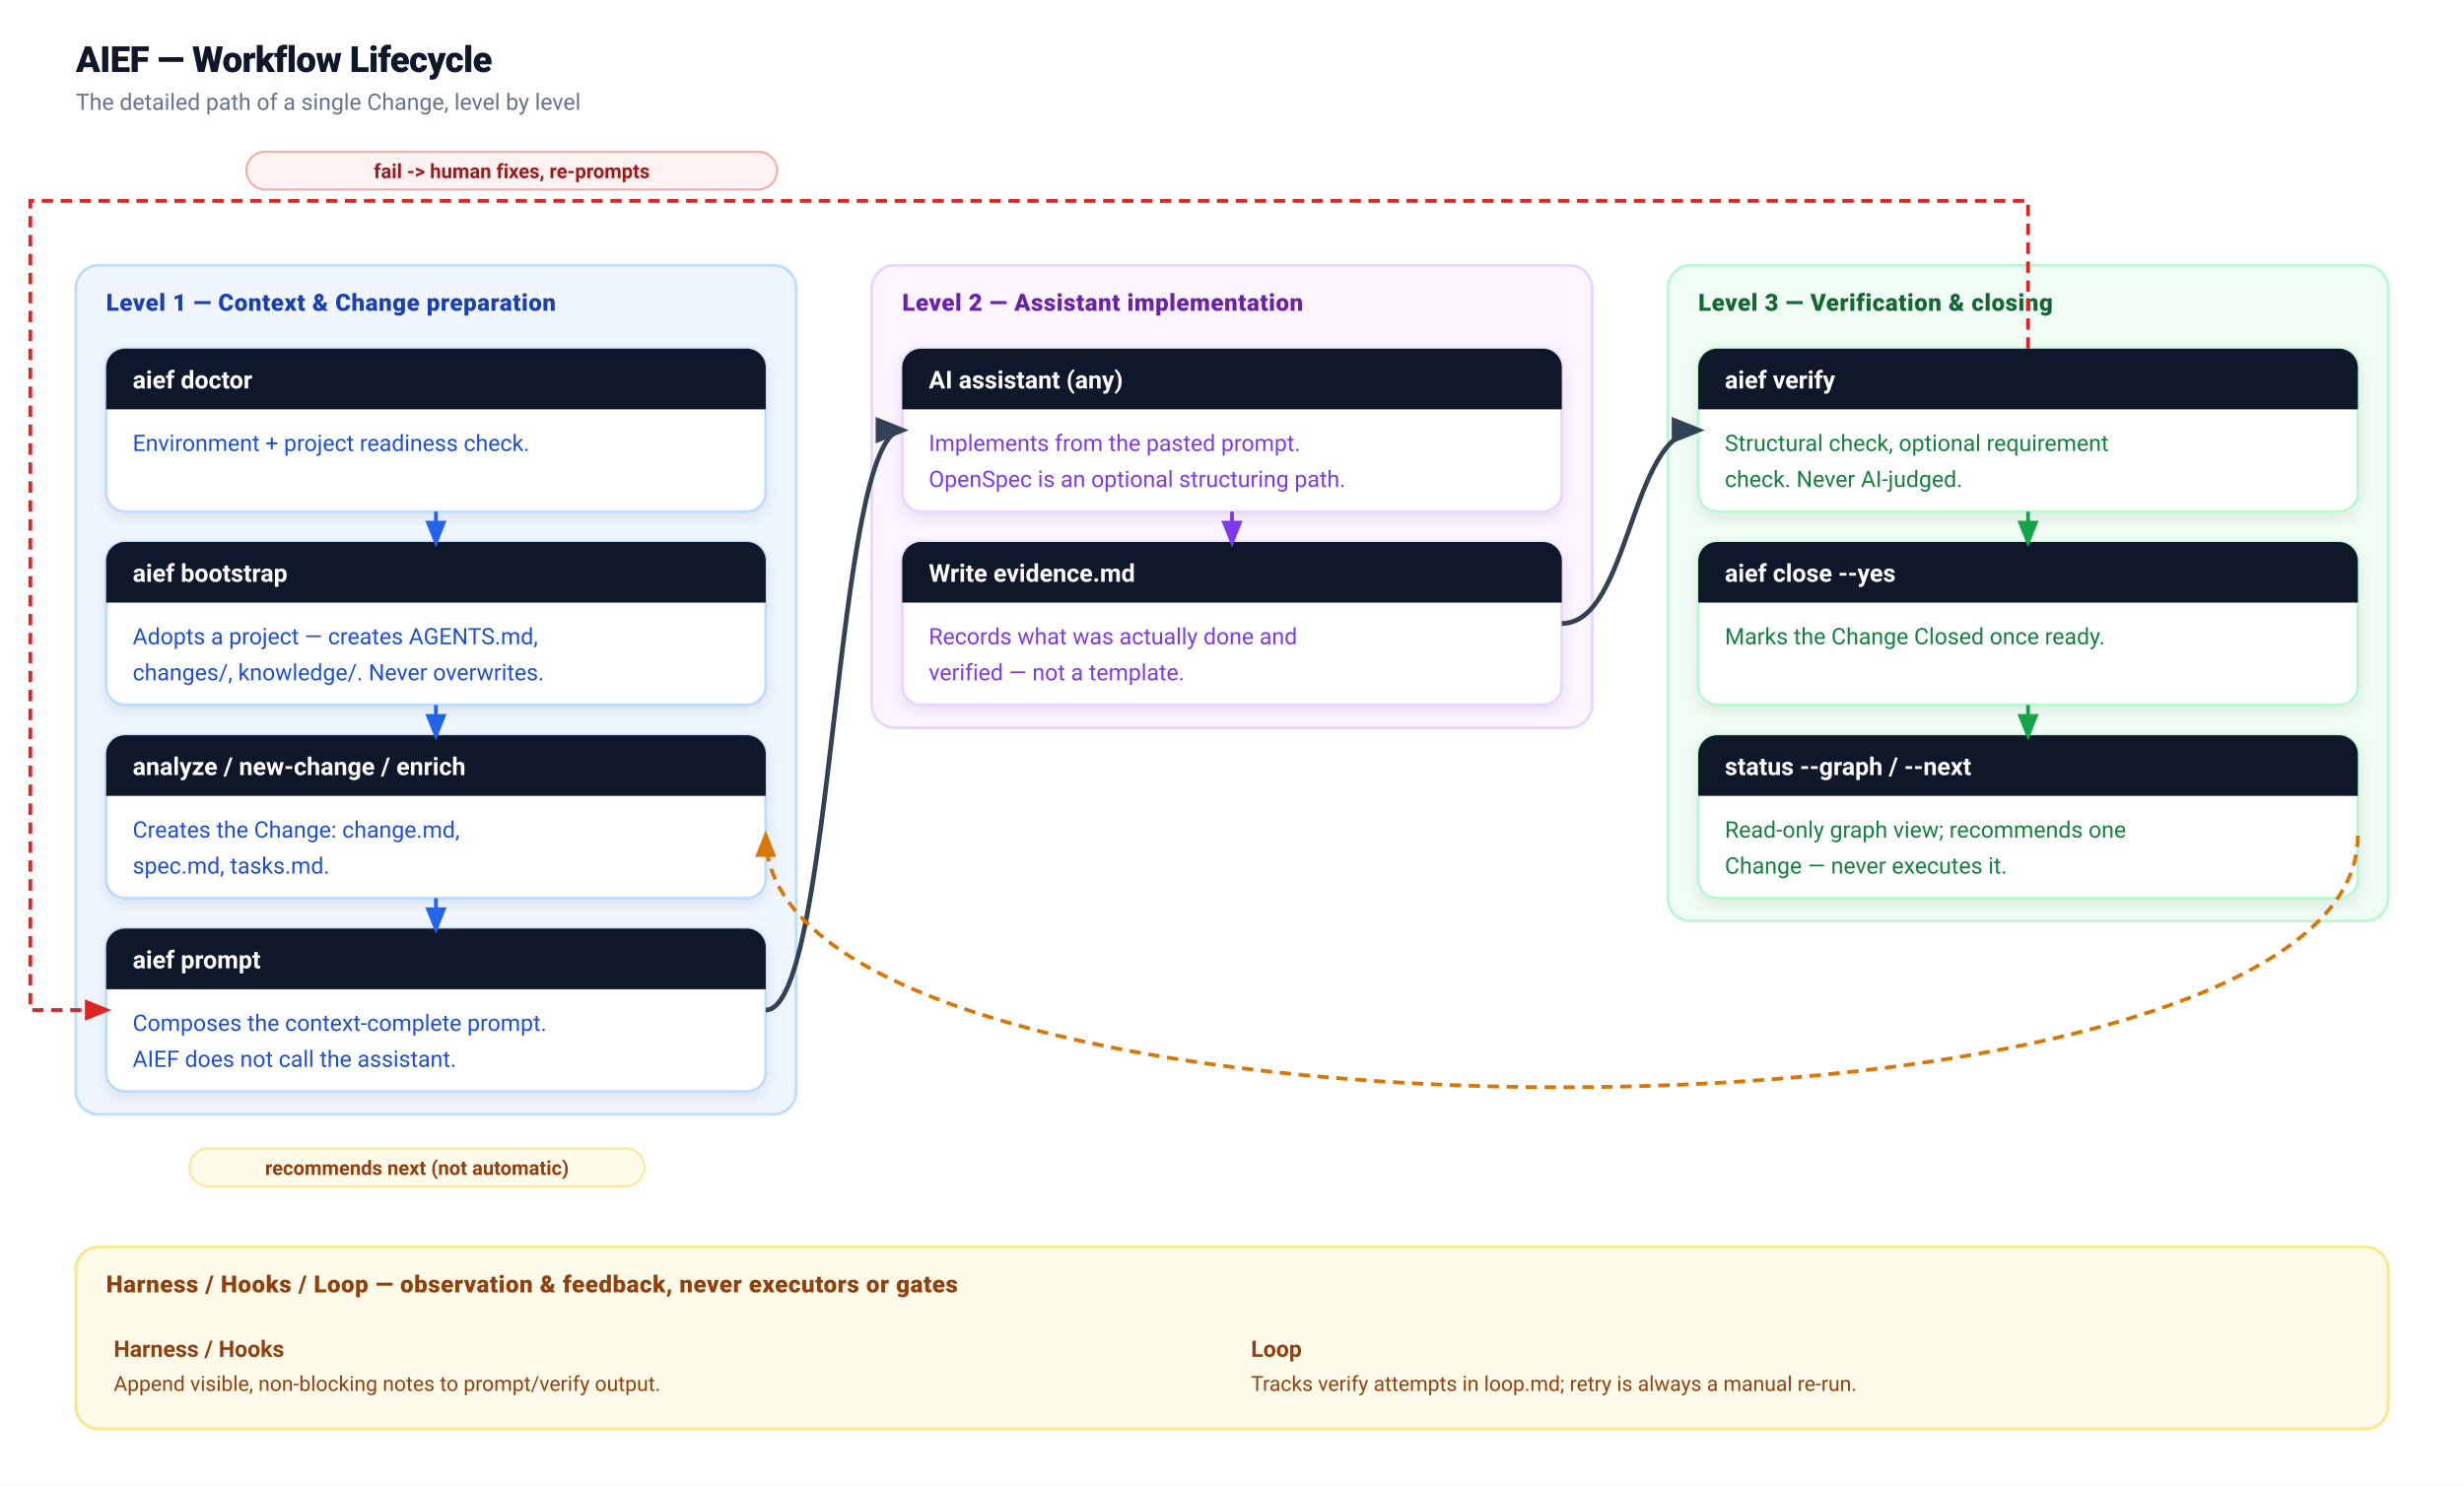
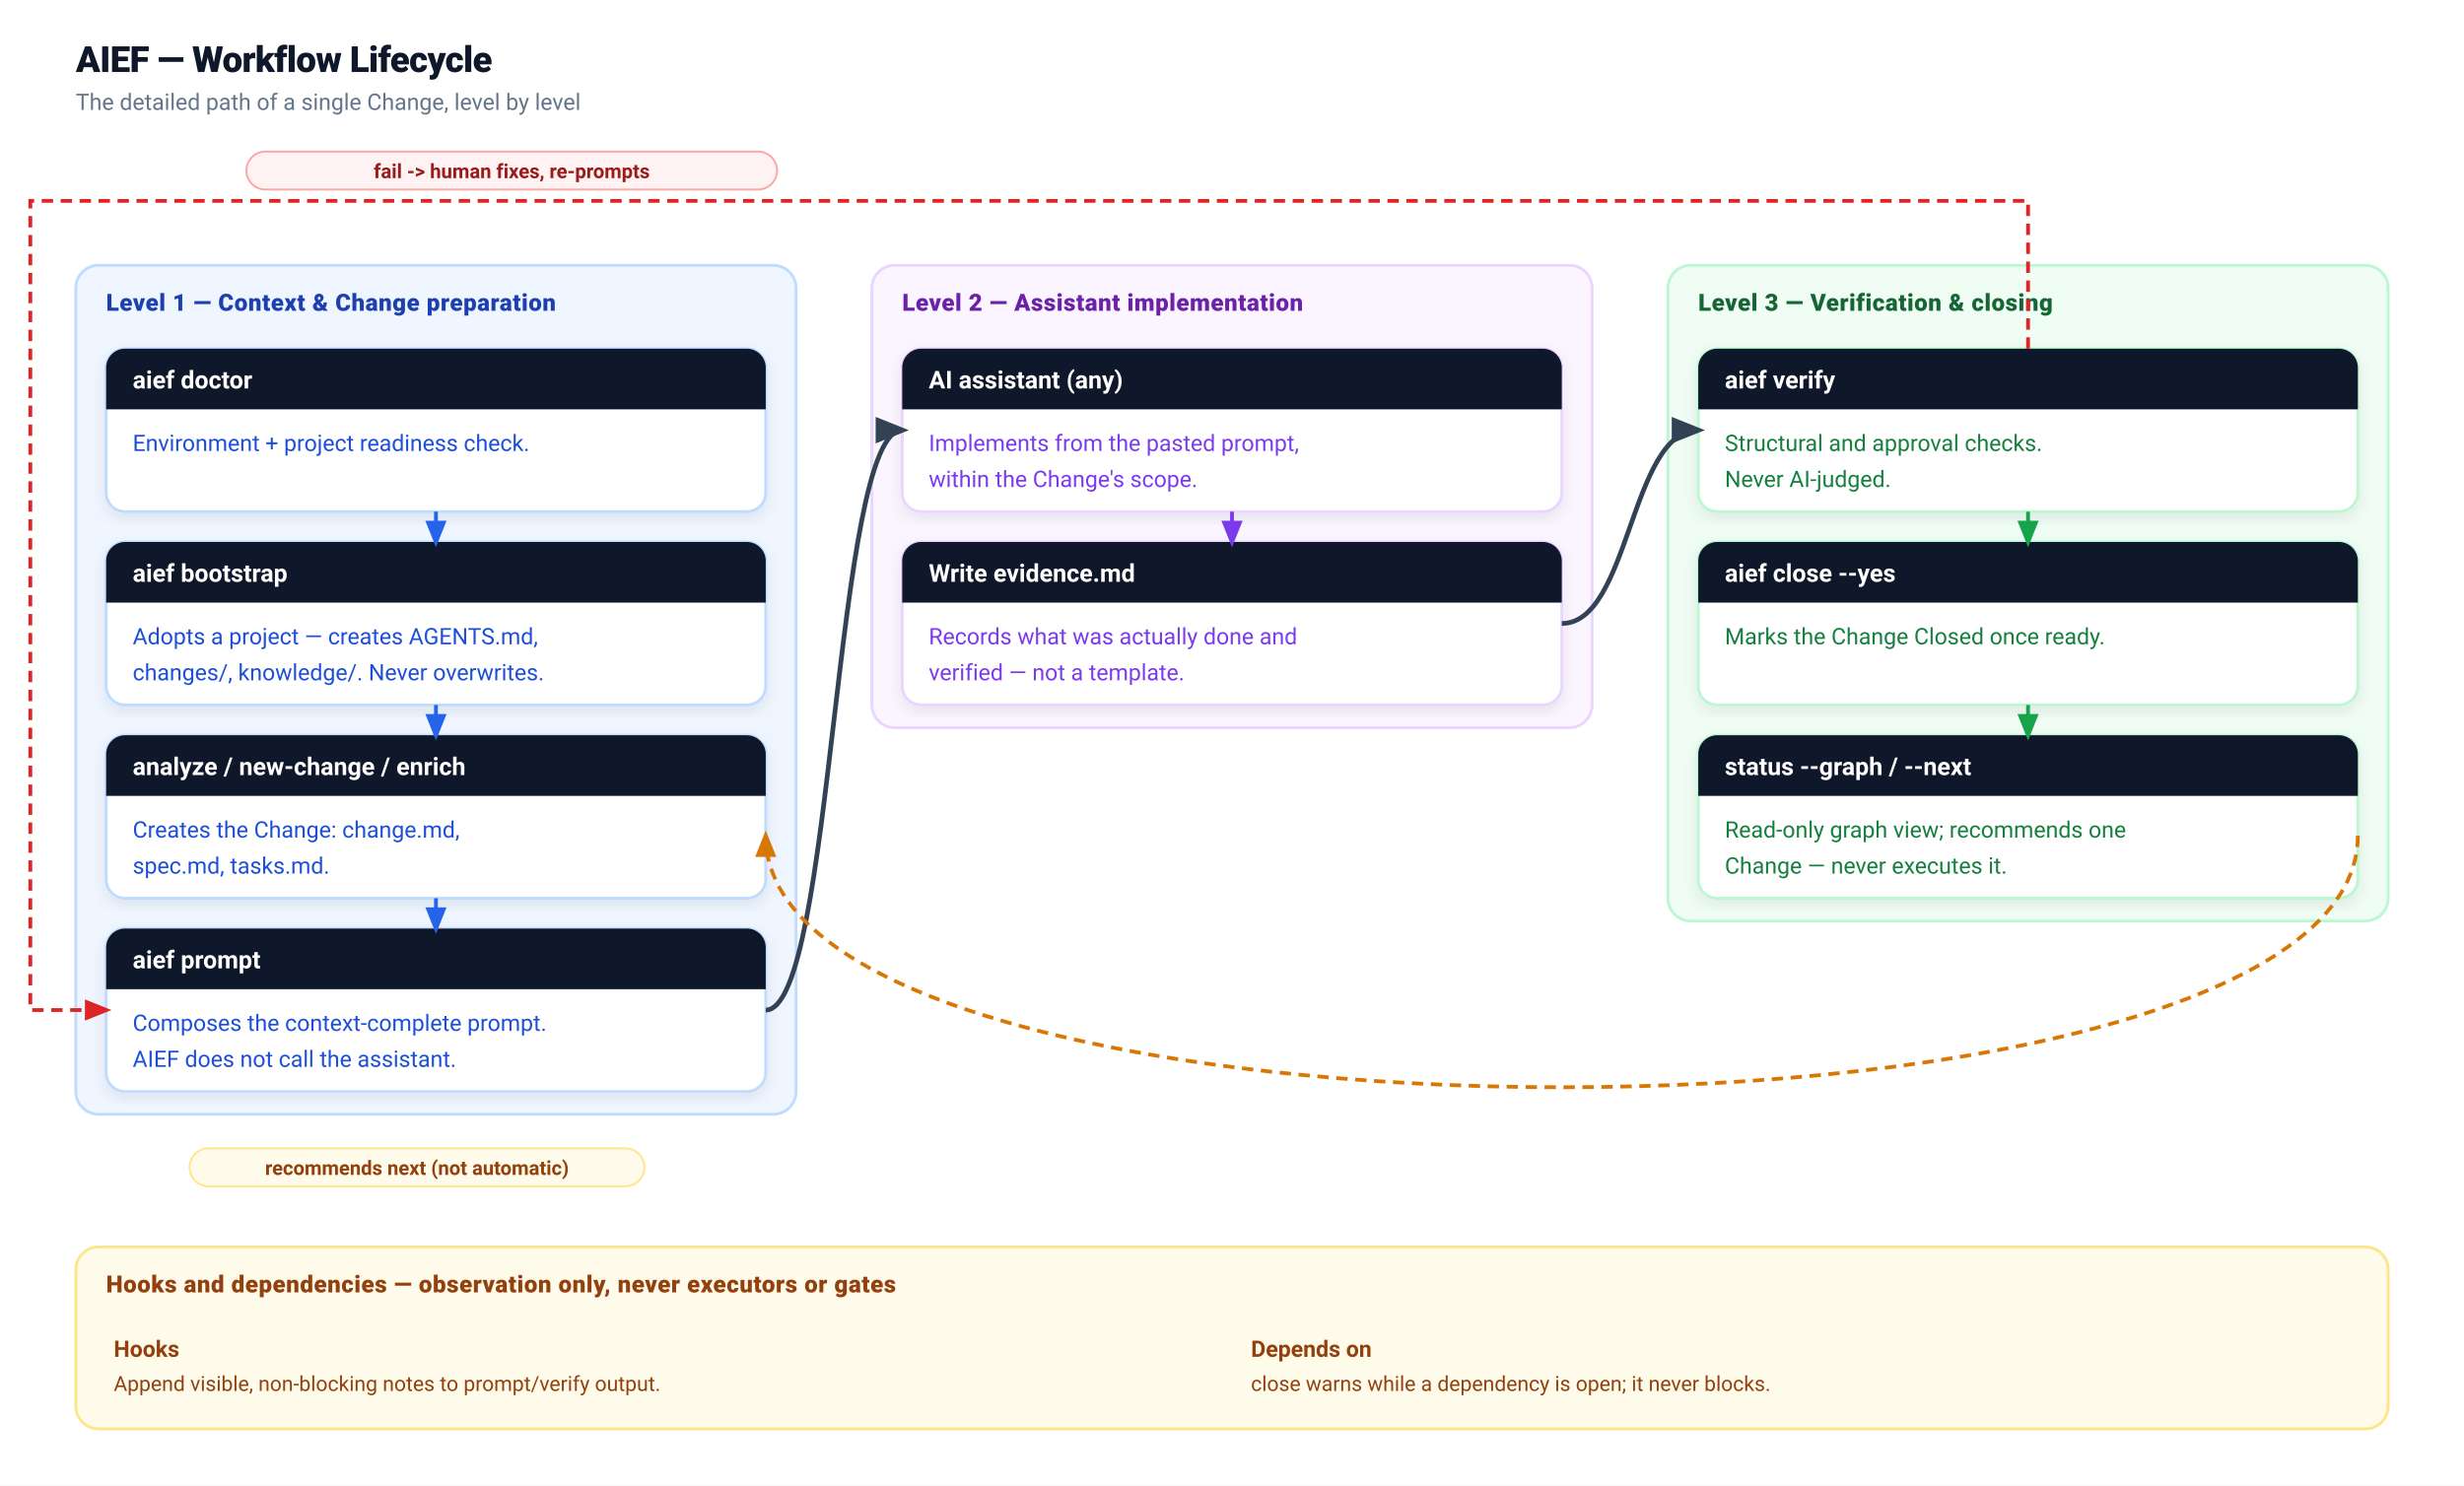
<svg xmlns="http://www.w3.org/2000/svg" viewBox="0 0 1300 784" width="1300" height="784" role="img" aria-labelledby="wl-title wl-desc" style="background-color:#ffffff;font-family:-apple-system, BlinkMacSystemFont, 'Segoe UI', Roboto, Helvetica, Arial, sans-serif">
  <defs>
    <filter id="card-shadow" x="-8%" y="-8%" width="116%" height="116%">
      <feDropShadow dx="0" dy="3" stdDeviation="4" flood-color="#0f172a" flood-opacity="0.08" />
    </filter>
    <marker id="arrow-slate" viewBox="0 0 10 10" refX="8" refY="5" markerWidth="7" markerHeight="7" orient="auto-start-reverse">
      <path d="M 0 1 L 10 5 L 0 9 z" fill="#334155" />
    </marker>
    <marker id="arrow-blue" viewBox="0 0 10 10" refX="8" refY="5" markerWidth="7" markerHeight="7" orient="auto-start-reverse">
      <path d="M 0 1 L 10 5 L 0 9 z" fill="#2563eb" />
    </marker>
    <marker id="arrow-violet" viewBox="0 0 10 10" refX="8" refY="5" markerWidth="7" markerHeight="7" orient="auto-start-reverse">
      <path d="M 0 1 L 10 5 L 0 9 z" fill="#7c3aed" />
    </marker>
    <marker id="arrow-green" viewBox="0 0 10 10" refX="8" refY="5" markerWidth="7" markerHeight="7" orient="auto-start-reverse">
      <path d="M 0 1 L 10 5 L 0 9 z" fill="#16a34a" />
    </marker>
    <marker id="arrow-amber" viewBox="0 0 10 10" refX="8" refY="5" markerWidth="7" markerHeight="7" orient="auto-start-reverse">
      <path d="M 0 1 L 10 5 L 0 9 z" fill="#d97706" />
    </marker>
    <marker id="arrow-red" viewBox="0 0 10 10" refX="8" refY="5" markerWidth="7" markerHeight="7" orient="auto-start-reverse">
      <path d="M 0 1 L 10 5 L 0 9 z" fill="#dc2626" />
    </marker>
    <marker id="arrow-gray" viewBox="0 0 10 10" refX="8" refY="5" markerWidth="7" markerHeight="7" orient="auto-start-reverse">
      <path d="M 0 1 L 10 5 L 0 9 z" fill="#64748b" />
    </marker>
  </defs>
  <rect width="1300" height="784" fill="#ffffff" />
  <text x="40" y="38" font-size="19" font-weight="800" fill="#0f172a" letter-spacing="-0.3px">AIEF — Workflow Lifecycle</text>
  <text x="40" y="58" font-size="12" fill="#64748b">The detailed path of a single Change, level by level</text>
  <g transform="translate(40,140)">
    <rect width="380" height="448" rx="12" fill="#eff6ff" stroke="#bfdbfe" stroke-width="1.5" stroke-dasharray="0" />
    <text x="16" y="24" font-size="12.5" font-weight="800" fill="#1e40af" letter-spacing="0.3px">Level 1 — Context &amp; Change preparation</text>
  </g>
  <g transform="translate(56,184)">
    <rect width="348" height="86" rx="10" fill="#ffffff" stroke="#bfdbfe" stroke-width="1.5" filter="url(#card-shadow)" />
    <path d="M 0 10 A 10 10 0 0 1 10 0 L 338 0 A 10 10 0 0 1 348 10 L 348 32 L 0 32 Z" fill="#0f172a" />
    <text x="14" y="21" font-family="-apple-system, BlinkMacSystemFont, 'Segoe UI', Roboto, Helvetica, Arial, sans-serif" font-size="13" font-weight="700" fill="#ffffff">aief doctor</text>
    <text x="14" y="54" font-size="12" fill="#1d4ed8">Environment + project readiness check.</text>
  </g>
  <g transform="translate(56,286)">
    <rect width="348" height="86" rx="10" fill="#ffffff" stroke="#bfdbfe" stroke-width="1.5" filter="url(#card-shadow)" />
    <path d="M 0 10 A 10 10 0 0 1 10 0 L 338 0 A 10 10 0 0 1 348 10 L 348 32 L 0 32 Z" fill="#0f172a" />
    <text x="14" y="21" font-family="-apple-system, BlinkMacSystemFont, 'Segoe UI', Roboto, Helvetica, Arial, sans-serif" font-size="13" font-weight="700" fill="#ffffff">aief bootstrap</text>
    <text x="14" y="54" font-size="12" fill="#1d4ed8">Adopts a project — creates AGENTS.md,</text>
    <text x="14" y="73" font-size="12" fill="#1d4ed8">changes/, knowledge/. Never overwrites.</text>
  </g>
  <g transform="translate(56,388)">
    <rect width="348" height="86" rx="10" fill="#ffffff" stroke="#bfdbfe" stroke-width="1.5" filter="url(#card-shadow)" />
    <path d="M 0 10 A 10 10 0 0 1 10 0 L 338 0 A 10 10 0 0 1 348 10 L 348 32 L 0 32 Z" fill="#0f172a" />
    <text x="14" y="21" font-family="-apple-system, BlinkMacSystemFont, 'Segoe UI', Roboto, Helvetica, Arial, sans-serif" font-size="13" font-weight="700" fill="#ffffff">analyze / new-change / enrich</text>
    <text x="14" y="54" font-size="12" fill="#1d4ed8">Creates the Change: change.md,</text>
    <text x="14" y="73" font-size="12" fill="#1d4ed8">spec.md, tasks.md.</text>
  </g>
  <g transform="translate(56,490)">
    <rect width="348" height="86" rx="10" fill="#ffffff" stroke="#bfdbfe" stroke-width="1.5" filter="url(#card-shadow)" />
    <path d="M 0 10 A 10 10 0 0 1 10 0 L 338 0 A 10 10 0 0 1 348 10 L 348 32 L 0 32 Z" fill="#0f172a" />
    <text x="14" y="21" font-family="-apple-system, BlinkMacSystemFont, 'Segoe UI', Roboto, Helvetica, Arial, sans-serif" font-size="13" font-weight="700" fill="#ffffff">aief prompt</text>
    <text x="14" y="54" font-size="12" fill="#1d4ed8">Composes the context-complete prompt.</text>
    <text x="14" y="73" font-size="12" fill="#1d4ed8">AIEF does not call the assistant.</text>
  </g>
  <g transform="translate(460,140)">
    <rect width="380" height="244" rx="12" fill="#faf5ff" stroke="#e9d5ff" stroke-width="1.5" stroke-dasharray="0" />
    <text x="16" y="24" font-size="12.5" font-weight="800" fill="#6b21a8" letter-spacing="0.3px">Level 2 — Assistant implementation</text>
  </g>
  <g transform="translate(476,184)">
    <rect width="348" height="86" rx="10" fill="#ffffff" stroke="#e9d5ff" stroke-width="1.5" filter="url(#card-shadow)" />
    <path d="M 0 10 A 10 10 0 0 1 10 0 L 338 0 A 10 10 0 0 1 348 10 L 348 32 L 0 32 Z" fill="#0f172a" />
    <text x="14" y="21" font-family="-apple-system, BlinkMacSystemFont, 'Segoe UI', Roboto, Helvetica, Arial, sans-serif" font-size="13" font-weight="700" fill="#ffffff">AI assistant (any)</text>
-     <text x="14" y="54" font-size="12" fill="#7c3aed">Implements from the pasted prompt.</text>
-     <text x="14" y="73" font-size="12" fill="#7c3aed">OpenSpec is an optional structuring path.</text>
+     <text x="14" y="54" font-size="12" fill="#7c3aed">Implements from the pasted prompt,</text>
+     <text x="14" y="73" font-size="12" fill="#7c3aed">within the Change's scope.</text>
  </g>
  <g transform="translate(476,286)">
    <rect width="348" height="86" rx="10" fill="#ffffff" stroke="#e9d5ff" stroke-width="1.5" filter="url(#card-shadow)" />
    <path d="M 0 10 A 10 10 0 0 1 10 0 L 338 0 A 10 10 0 0 1 348 10 L 348 32 L 0 32 Z" fill="#0f172a" />
    <text x="14" y="21" font-family="-apple-system, BlinkMacSystemFont, 'Segoe UI', Roboto, Helvetica, Arial, sans-serif" font-size="13" font-weight="700" fill="#ffffff">Write evidence.md</text>
    <text x="14" y="54" font-size="12" fill="#7c3aed">Records what was actually done and</text>
    <text x="14" y="73" font-size="12" fill="#7c3aed">verified — not a template.</text>
  </g>
  <g transform="translate(880,140)">
    <rect width="380" height="346" rx="12" fill="#f0fdf4" stroke="#bbf7d0" stroke-width="1.5" stroke-dasharray="0" />
    <text x="16" y="24" font-size="12.5" font-weight="800" fill="#166534" letter-spacing="0.3px">Level 3 — Verification &amp; closing</text>
  </g>
  <g transform="translate(896,184)">
    <rect width="348" height="86" rx="10" fill="#ffffff" stroke="#bbf7d0" stroke-width="1.5" filter="url(#card-shadow)" />
    <path d="M 0 10 A 10 10 0 0 1 10 0 L 338 0 A 10 10 0 0 1 348 10 L 348 32 L 0 32 Z" fill="#0f172a" />
    <text x="14" y="21" font-family="-apple-system, BlinkMacSystemFont, 'Segoe UI', Roboto, Helvetica, Arial, sans-serif" font-size="13" font-weight="700" fill="#ffffff">aief verify</text>
-     <text x="14" y="54" font-size="12" fill="#15803d">Structural check, optional requirement</text>
-     <text x="14" y="73" font-size="12" fill="#15803d">check. Never AI-judged.</text>
+     <text x="14" y="54" font-size="12" fill="#15803d">Structural and approval checks.</text>
+     <text x="14" y="73" font-size="12" fill="#15803d">Never AI-judged.</text>
  </g>
  <g transform="translate(896,286)">
    <rect width="348" height="86" rx="10" fill="#ffffff" stroke="#bbf7d0" stroke-width="1.5" filter="url(#card-shadow)" />
    <path d="M 0 10 A 10 10 0 0 1 10 0 L 338 0 A 10 10 0 0 1 348 10 L 348 32 L 0 32 Z" fill="#0f172a" />
    <text x="14" y="21" font-family="-apple-system, BlinkMacSystemFont, 'Segoe UI', Roboto, Helvetica, Arial, sans-serif" font-size="13" font-weight="700" fill="#ffffff">aief close --yes</text>
    <text x="14" y="54" font-size="12" fill="#15803d">Marks the Change Closed once ready.</text>
  </g>
  <g transform="translate(896,388)">
    <rect width="348" height="86" rx="10" fill="#ffffff" stroke="#bbf7d0" stroke-width="1.5" filter="url(#card-shadow)" />
    <path d="M 0 10 A 10 10 0 0 1 10 0 L 338 0 A 10 10 0 0 1 348 10 L 348 32 L 0 32 Z" fill="#0f172a" />
    <text x="14" y="21" font-family="-apple-system, BlinkMacSystemFont, 'Segoe UI', Roboto, Helvetica, Arial, sans-serif" font-size="13" font-weight="700" fill="#ffffff">status --graph / --next</text>
    <text x="14" y="54" font-size="12" fill="#15803d">Read-only graph view; recommends one</text>
    <text x="14" y="73" font-size="12" fill="#15803d">Change — never executes it.</text>
  </g>
  <path d="M 230.0 270 L 230.0 286" fill="none" stroke="#2563eb" stroke-width="2" marker-end="url(#arrow-blue)" />
  <path d="M 230.0 372 L 230.0 388" fill="none" stroke="#2563eb" stroke-width="2" marker-end="url(#arrow-blue)" />
  <path d="M 230.0 474 L 230.0 490" fill="none" stroke="#2563eb" stroke-width="2" marker-end="url(#arrow-blue)" />
  <path d="M 650.0 270 L 650.0 286" fill="none" stroke="#7c3aed" stroke-width="2" marker-end="url(#arrow-violet)" />
  <path d="M 1070.0 270 L 1070.0 286" fill="none" stroke="#16a34a" stroke-width="2" marker-end="url(#arrow-green)" />
  <path d="M 1070.0 372 L 1070.0 388" fill="none" stroke="#16a34a" stroke-width="2" marker-end="url(#arrow-green)" />
  <path d="M 404 533.0 C 440.0 533.0, 440.0 227.0, 476 227.0" fill="none" stroke="#334155" stroke-width="2.5" marker-end="url(#arrow-slate)" />
  <path d="M 824 329.0 C 860.0 329.0, 860.0 227.0, 896 227.0" fill="none" stroke="#334155" stroke-width="2.5" marker-end="url(#arrow-slate)" />
  <path d="M 1070.0 184 L 1070.0 106 L 16 106 L 16 533.0 L 56 533.0" fill="none" stroke="#dc2626" stroke-width="2" stroke-dasharray="6,4" marker-end="url(#arrow-red)" />
  <g transform="translate(130.0,80)">
    <rect width="280" height="20" rx="10" fill="#fef2f2" stroke="#fca5a5" stroke-width="1" />
    <text x="140.0" y="14" font-size="10.5" font-weight="700" fill="#991b1b" text-anchor="middle">fail -&gt; human fixes, re-prompts</text>
  </g>
  <path d="M 1244 441.0 C 1244 618, 404 618, 404 441.0" fill="none" stroke="#d97706" stroke-width="2" stroke-dasharray="6,4" marker-end="url(#arrow-amber)" />
  <g transform="translate(100,606)">
    <rect width="240" height="20" rx="10" fill="#fffbeb" stroke="#fde68a" stroke-width="1" />
    <text x="120.0" y="14" font-size="10.5" font-weight="700" fill="#92400e" text-anchor="middle">recommends next (not automatic)</text>
  </g>
  <g transform="translate(40,658)">
    <rect width="1220" height="96" rx="12" fill="#fffbeb" stroke="#fde68a" stroke-width="1.5" stroke-dasharray="0" />
-     <text x="16" y="24" font-size="12.5" font-weight="800" fill="#92400e" letter-spacing="0.3px">Harness / Hooks / Loop — observation &amp; feedback, never executors or gates</text>
+     <text x="16" y="24" font-size="12.5" font-weight="800" fill="#92400e" letter-spacing="0.3px">Hooks and dependencies — observation only, never executors or gates</text>
  </g>
  <g transform="translate(60,698)">
-     <text x="0" y="18" font-size="12" font-weight="700" fill="#92400e">Harness / Hooks</text>
+     <text x="0" y="18" font-size="12" font-weight="700" fill="#92400e">Hooks</text>
    <text x="0" y="36" font-size="11" fill="#92400e">Append visible, non-blocking notes to prompt/verify output.</text>
  </g>
  <g transform="translate(660,698)">
-     <text x="0" y="18" font-size="12" font-weight="700" fill="#92400e">Loop</text>
-     <text x="0" y="36" font-size="11" fill="#92400e">Tracks verify attempts in loop.md; retry is always a manual re-run.</text>
+     <text x="0" y="18" font-size="12" font-weight="700" fill="#92400e">Depends on</text>
+     <text x="0" y="36" font-size="11" fill="#92400e">close warns while a dependency is open; it never blocks.</text>
  </g>
</svg>
